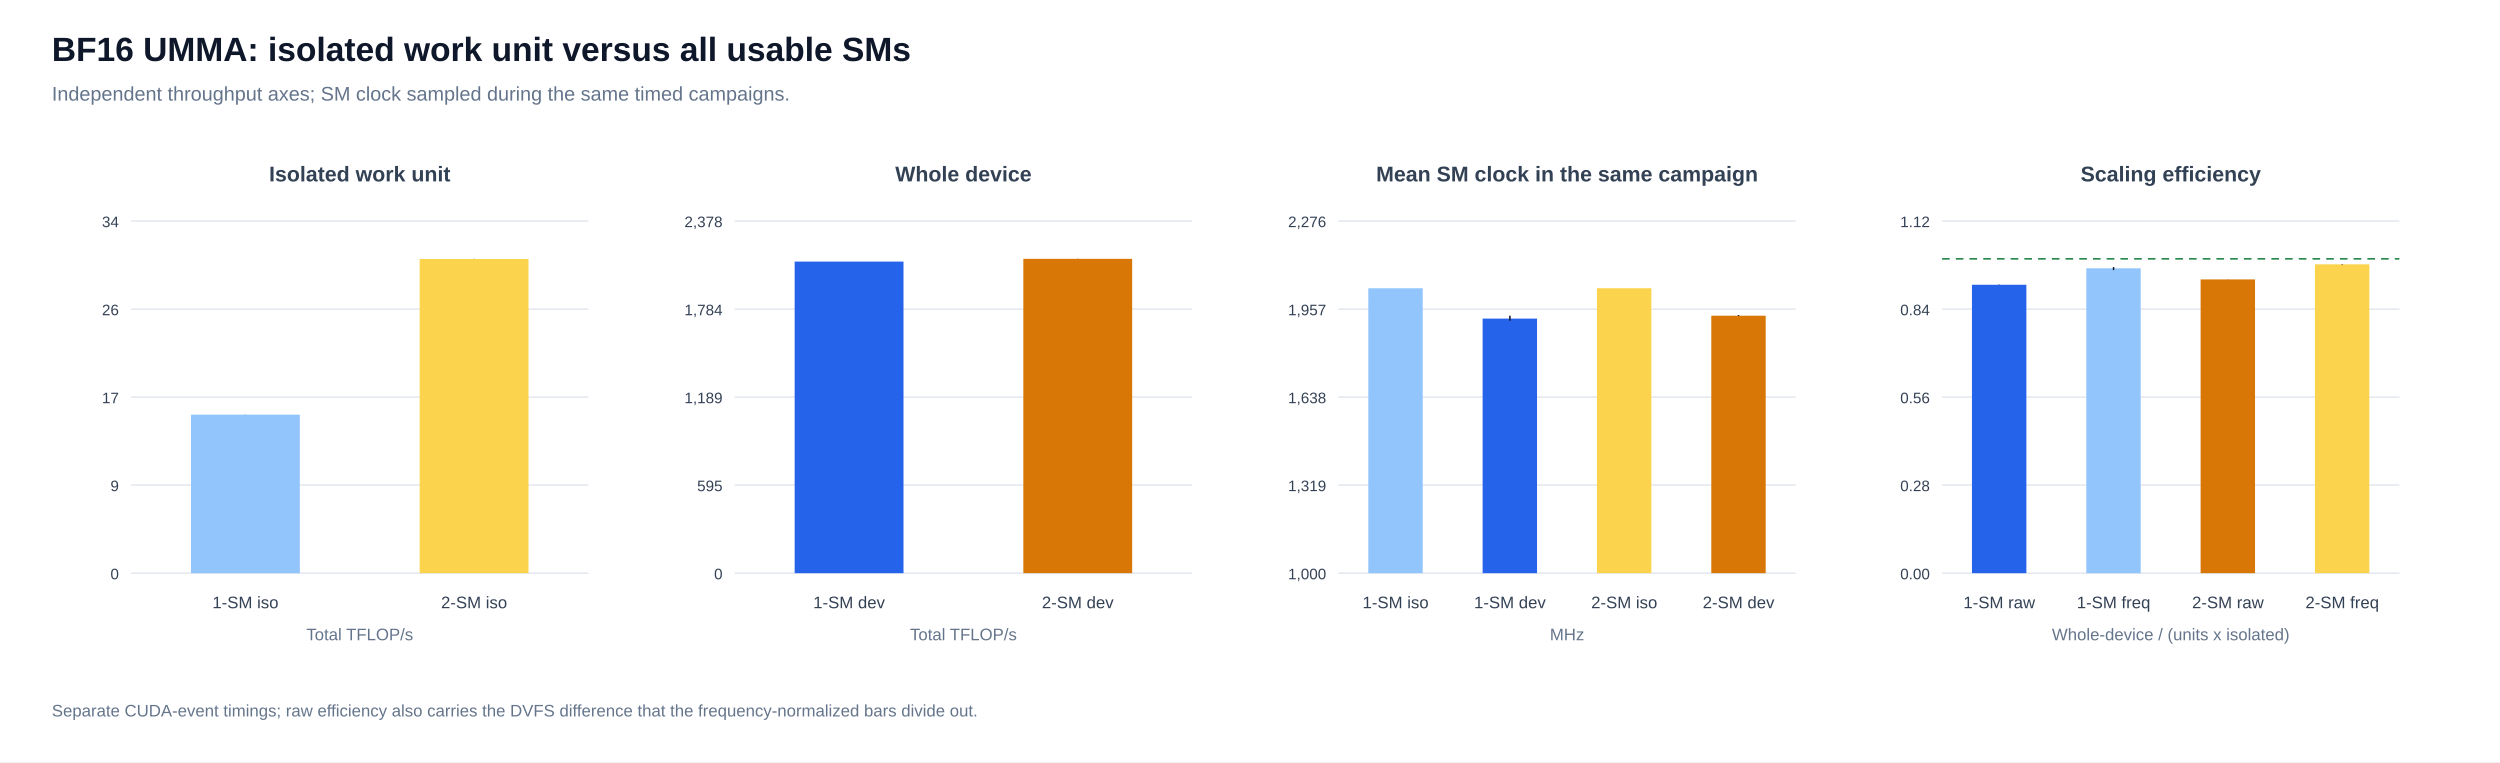
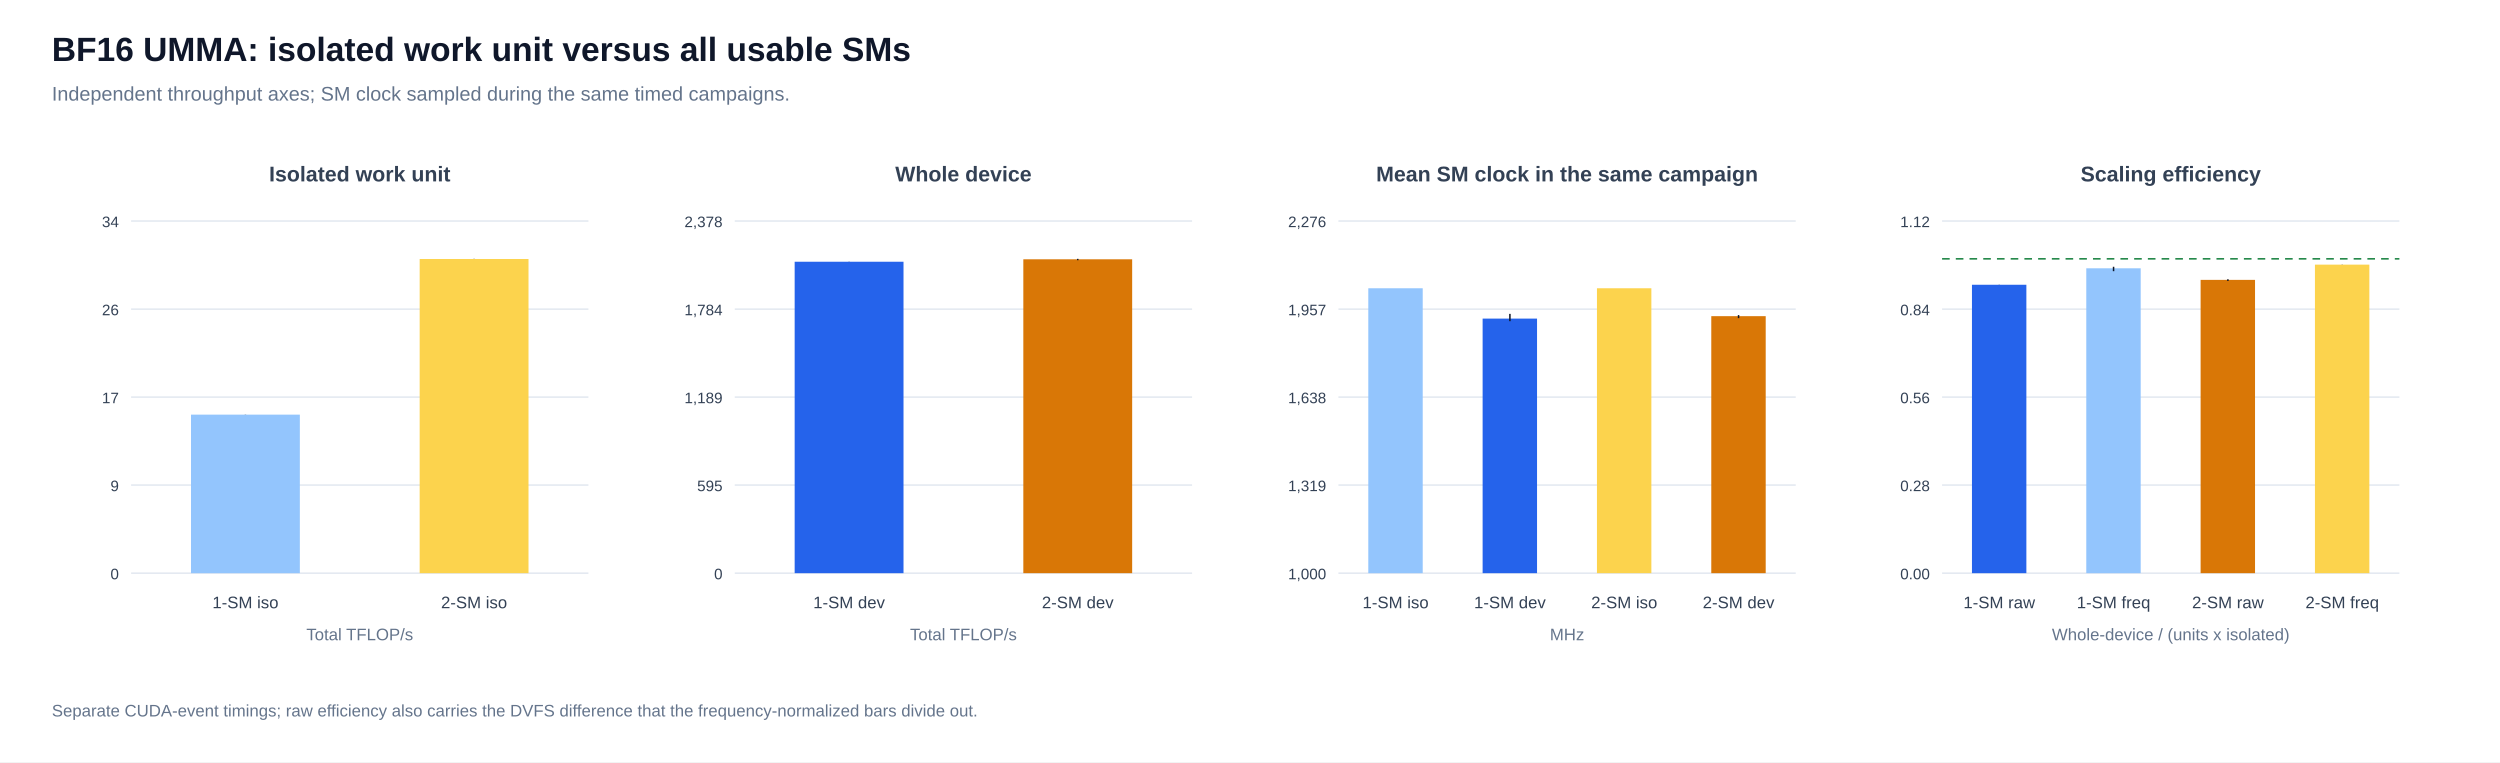
<svg xmlns="http://www.w3.org/2000/svg" width="1640" height="500" viewBox="0 0 1640 500" role="img" aria-label="BF16 UMMA: isolated work unit versus all usable SMs">
  <rect width="100%" height="100%" fill="#ffffff" />
  <text x="34.0" y="40.0" font-family="Arial, sans-serif" font-size="22" fill="#0f172a" font-weight="700">BF16 UMMA: isolated work unit versus all usable SMs</text>
  <text x="34.0" y="66.0" font-family="Arial, sans-serif" font-size="13" fill="#64748b">Independent throughput axes; SM clock sampled during the same timed campaigns.</text>
  <text x="236.0" y="119.0" font-family="Arial, sans-serif" font-size="14" fill="#334155" text-anchor="middle" font-weight="700">Isolated work unit</text>
  <line x1="86.0" y1="376.0" x2="386.0" y2="376.0" stroke="#e2e8f0" />
  <text x="78.0" y="380.0" font-family="Arial, sans-serif" font-size="10" fill="#334155" text-anchor="end">0</text>
  <line x1="86.0" y1="318.2" x2="386.0" y2="318.2" stroke="#e2e8f0" />
  <text x="78.0" y="322.2" font-family="Arial, sans-serif" font-size="10" fill="#334155" text-anchor="end">9</text>
  <line x1="86.0" y1="260.5" x2="386.0" y2="260.5" stroke="#e2e8f0" />
  <text x="78.0" y="264.5" font-family="Arial, sans-serif" font-size="10" fill="#334155" text-anchor="end">17</text>
  <line x1="86.0" y1="202.8" x2="386.0" y2="202.8" stroke="#e2e8f0" />
  <text x="78.0" y="206.8" font-family="Arial, sans-serif" font-size="10" fill="#334155" text-anchor="end">26</text>
  <line x1="86.0" y1="145.0" x2="386.0" y2="145.0" stroke="#e2e8f0" />
  <text x="78.0" y="149.0" font-family="Arial, sans-serif" font-size="10" fill="#334155" text-anchor="end">34</text>
  <rect x="125.3" y="272.0" width="71.4" height="104.0" fill="#93c5fd" />
  <line x1="161.0" y1="272.0" x2="161.0" y2="271.9" stroke="#0f172a" />
  <text x="161.0" y="399.0" font-family="Arial, sans-serif" font-size="11" fill="#334155" text-anchor="middle">1-SM iso</text>
  <rect x="275.3" y="169.9" width="71.4" height="206.1" fill="#fcd34d" />
  <line x1="311.0" y1="169.9" x2="311.0" y2="169.8" stroke="#0f172a" />
  <text x="311.0" y="399.0" font-family="Arial, sans-serif" font-size="11" fill="#334155" text-anchor="middle">2-SM iso</text>
  <text x="236.0" y="420.0" font-family="Arial, sans-serif" font-size="11" fill="#64748b" text-anchor="middle">Total TFLOP/s</text>
  <text x="632.0" y="119.0" font-family="Arial, sans-serif" font-size="14" fill="#334155" text-anchor="middle" font-weight="700">Whole device</text>
  <line x1="482.0" y1="376.0" x2="782.0" y2="376.0" stroke="#e2e8f0" />
  <text x="474.0" y="380.0" font-family="Arial, sans-serif" font-size="10" fill="#334155" text-anchor="end">0</text>
  <line x1="482.0" y1="318.2" x2="782.0" y2="318.2" stroke="#e2e8f0" />
  <text x="474.0" y="322.2" font-family="Arial, sans-serif" font-size="10" fill="#334155" text-anchor="end">595</text>
  <line x1="482.0" y1="260.5" x2="782.0" y2="260.5" stroke="#e2e8f0" />
  <text x="474.0" y="264.5" font-family="Arial, sans-serif" font-size="10" fill="#334155" text-anchor="end">1,189</text>
  <line x1="482.0" y1="202.8" x2="782.0" y2="202.8" stroke="#e2e8f0" />
  <text x="474.0" y="206.8" font-family="Arial, sans-serif" font-size="10" fill="#334155" text-anchor="end">1,784</text>
  <line x1="482.0" y1="145.0" x2="782.0" y2="145.0" stroke="#e2e8f0" />
  <text x="474.0" y="149.0" font-family="Arial, sans-serif" font-size="10" fill="#334155" text-anchor="end">2,378</text>
-   <rect x="521.3" y="171.6" width="71.4" height="204.4" fill="#2563eb" />
-   <line x1="557.0" y1="171.6" x2="557.0" y2="171.6" stroke="#0f172a" />
+   <rect x="521.3" y="171.7" width="71.4" height="204.3" fill="#2563eb" />
+   <line x1="557.0" y1="171.7" x2="557.0" y2="171.6" stroke="#0f172a" />
  <text x="557.0" y="399.0" font-family="Arial, sans-serif" font-size="11" fill="#334155" text-anchor="middle">1-SM dev</text>
-   <rect x="671.3" y="169.8" width="71.4" height="206.2" fill="#d97706" />
-   <line x1="707.0" y1="169.9" x2="707.0" y2="169.8" stroke="#0f172a" />
+   <rect x="671.3" y="170.1" width="71.4" height="205.9" fill="#d97706" />
+   <line x1="707.0" y1="170.7" x2="707.0" y2="169.8" stroke="#0f172a" />
  <text x="707.0" y="399.0" font-family="Arial, sans-serif" font-size="11" fill="#334155" text-anchor="middle">2-SM dev</text>
  <text x="632.0" y="420.0" font-family="Arial, sans-serif" font-size="11" fill="#64748b" text-anchor="middle">Total TFLOP/s</text>
  <text x="1028.0" y="119.0" font-family="Arial, sans-serif" font-size="14" fill="#334155" text-anchor="middle" font-weight="700">Mean SM clock in the same campaign</text>
  <line x1="878.0" y1="376.0" x2="1178.0" y2="376.0" stroke="#e2e8f0" />
  <text x="870.0" y="380.0" font-family="Arial, sans-serif" font-size="10" fill="#334155" text-anchor="end">1,000</text>
  <line x1="878.0" y1="318.2" x2="1178.0" y2="318.2" stroke="#e2e8f0" />
  <text x="870.0" y="322.2" font-family="Arial, sans-serif" font-size="10" fill="#334155" text-anchor="end">1,319</text>
  <line x1="878.0" y1="260.5" x2="1178.0" y2="260.5" stroke="#e2e8f0" />
  <text x="870.0" y="264.5" font-family="Arial, sans-serif" font-size="10" fill="#334155" text-anchor="end">1,638</text>
  <line x1="878.0" y1="202.8" x2="1178.0" y2="202.8" stroke="#e2e8f0" />
  <text x="870.0" y="206.8" font-family="Arial, sans-serif" font-size="10" fill="#334155" text-anchor="end">1,957</text>
  <line x1="878.0" y1="145.0" x2="1178.0" y2="145.0" stroke="#e2e8f0" />
  <text x="870.0" y="149.0" font-family="Arial, sans-serif" font-size="10" fill="#334155" text-anchor="end">2,276</text>
  <rect x="897.6" y="189.1" width="35.7" height="186.9" fill="#93c5fd" />
  <line x1="915.5" y1="189.1" x2="915.5" y2="189.1" stroke="#0f172a" />
  <text x="915.5" y="399.0" font-family="Arial, sans-serif" font-size="11" fill="#334155" text-anchor="middle">1-SM iso</text>
  <rect x="972.6" y="209.0" width="35.7" height="167.0" fill="#2563eb" />
-   <line x1="990.5" y1="210.4" x2="990.5" y2="207.1" stroke="#0f172a" />
+   <line x1="990.5" y1="210.7" x2="990.5" y2="205.9" stroke="#0f172a" />
  <text x="990.5" y="399.0" font-family="Arial, sans-serif" font-size="11" fill="#334155" text-anchor="middle">1-SM dev</text>
  <rect x="1047.6" y="189.1" width="35.7" height="186.9" fill="#fcd34d" />
  <line x1="1065.5" y1="189.1" x2="1065.5" y2="189.1" stroke="#0f172a" />
  <text x="1065.5" y="399.0" font-family="Arial, sans-serif" font-size="11" fill="#334155" text-anchor="middle">2-SM iso</text>
-   <rect x="1122.6" y="207.1" width="35.7" height="168.9" fill="#d97706" />
-   <line x1="1140.5" y1="207.3" x2="1140.5" y2="206.7" stroke="#0f172a" />
+   <rect x="1122.6" y="207.4" width="35.7" height="168.6" fill="#d97706" />
+   <line x1="1140.5" y1="208.7" x2="1140.5" y2="206.7" stroke="#0f172a" />
  <text x="1140.5" y="399.0" font-family="Arial, sans-serif" font-size="11" fill="#334155" text-anchor="middle">2-SM dev</text>
  <text x="1028.0" y="420.0" font-family="Arial, sans-serif" font-size="11" fill="#64748b" text-anchor="middle">MHz</text>
  <text x="1424.0" y="119.0" font-family="Arial, sans-serif" font-size="14" fill="#334155" text-anchor="middle" font-weight="700">Scaling efficiency</text>
  <line x1="1274.0" y1="376.0" x2="1574.0" y2="376.0" stroke="#e2e8f0" />
  <text x="1266.0" y="380.0" font-family="Arial, sans-serif" font-size="10" fill="#334155" text-anchor="end">0.00</text>
  <line x1="1274.0" y1="318.2" x2="1574.0" y2="318.2" stroke="#e2e8f0" />
  <text x="1266.0" y="322.2" font-family="Arial, sans-serif" font-size="10" fill="#334155" text-anchor="end">0.28</text>
  <line x1="1274.0" y1="260.5" x2="1574.0" y2="260.5" stroke="#e2e8f0" />
  <text x="1266.0" y="264.5" font-family="Arial, sans-serif" font-size="10" fill="#334155" text-anchor="end">0.56</text>
  <line x1="1274.0" y1="202.8" x2="1574.0" y2="202.8" stroke="#e2e8f0" />
  <text x="1266.0" y="206.8" font-family="Arial, sans-serif" font-size="10" fill="#334155" text-anchor="end">0.84</text>
  <line x1="1274.0" y1="145.0" x2="1574.0" y2="145.0" stroke="#e2e8f0" />
  <text x="1266.0" y="149.0" font-family="Arial, sans-serif" font-size="10" fill="#334155" text-anchor="end">1.12</text>
  <line x1="1274.0" y1="169.8" x2="1574.0" y2="169.8" stroke="#15803d" stroke-dasharray="5 4" />
  <rect x="1293.6" y="186.8" width="35.7" height="189.2" fill="#2563eb" />
-   <line x1="1311.5" y1="186.9" x2="1311.5" y2="186.7" stroke="#0f172a" />
+   <line x1="1311.5" y1="186.9" x2="1311.5" y2="186.8" stroke="#0f172a" />
  <text x="1311.5" y="399.0" font-family="Arial, sans-serif" font-size="11" fill="#334155" text-anchor="middle">1-SM raw</text>
  <rect x="1368.6" y="176.0" width="35.7" height="200.0" fill="#93c5fd" />
-   <line x1="1386.5" y1="177.2" x2="1386.5" y2="175.2" stroke="#0f172a" />
+   <line x1="1386.5" y1="177.9" x2="1386.5" y2="175.0" stroke="#0f172a" />
  <text x="1386.5" y="399.0" font-family="Arial, sans-serif" font-size="11" fill="#334155" text-anchor="middle">1-SM freq</text>
-   <rect x="1443.6" y="183.3" width="35.7" height="192.7" fill="#d97706" />
-   <line x1="1461.5" y1="183.4" x2="1461.5" y2="183.3" stroke="#0f172a" />
+   <rect x="1443.6" y="183.6" width="35.7" height="192.4" fill="#d97706" />
+   <line x1="1461.5" y1="184.3" x2="1461.5" y2="183.2" stroke="#0f172a" />
  <text x="1461.5" y="399.0" font-family="Arial, sans-serif" font-size="11" fill="#334155" text-anchor="middle">2-SM raw</text>
-   <rect x="1518.6" y="173.4" width="35.7" height="202.6" fill="#fcd34d" />
-   <line x1="1536.5" y1="173.6" x2="1536.5" y2="173.3" stroke="#0f172a" />
+   <rect x="1518.6" y="173.6" width="35.7" height="202.4" fill="#fcd34d" />
+   <line x1="1536.5" y1="173.7" x2="1536.5" y2="173.6" stroke="#0f172a" />
  <text x="1536.5" y="399.0" font-family="Arial, sans-serif" font-size="11" fill="#334155" text-anchor="middle">2-SM freq</text>
  <text x="1424.0" y="420.0" font-family="Arial, sans-serif" font-size="11" fill="#64748b" text-anchor="middle">Whole-device / (units x isolated)</text>
  <text x="34.0" y="470.0" font-family="Arial, sans-serif" font-size="11" fill="#64748b">Separate CUDA-event timings; raw efficiency also carries the DVFS difference that the frequency-normalized bars divide out.</text>
</svg>
